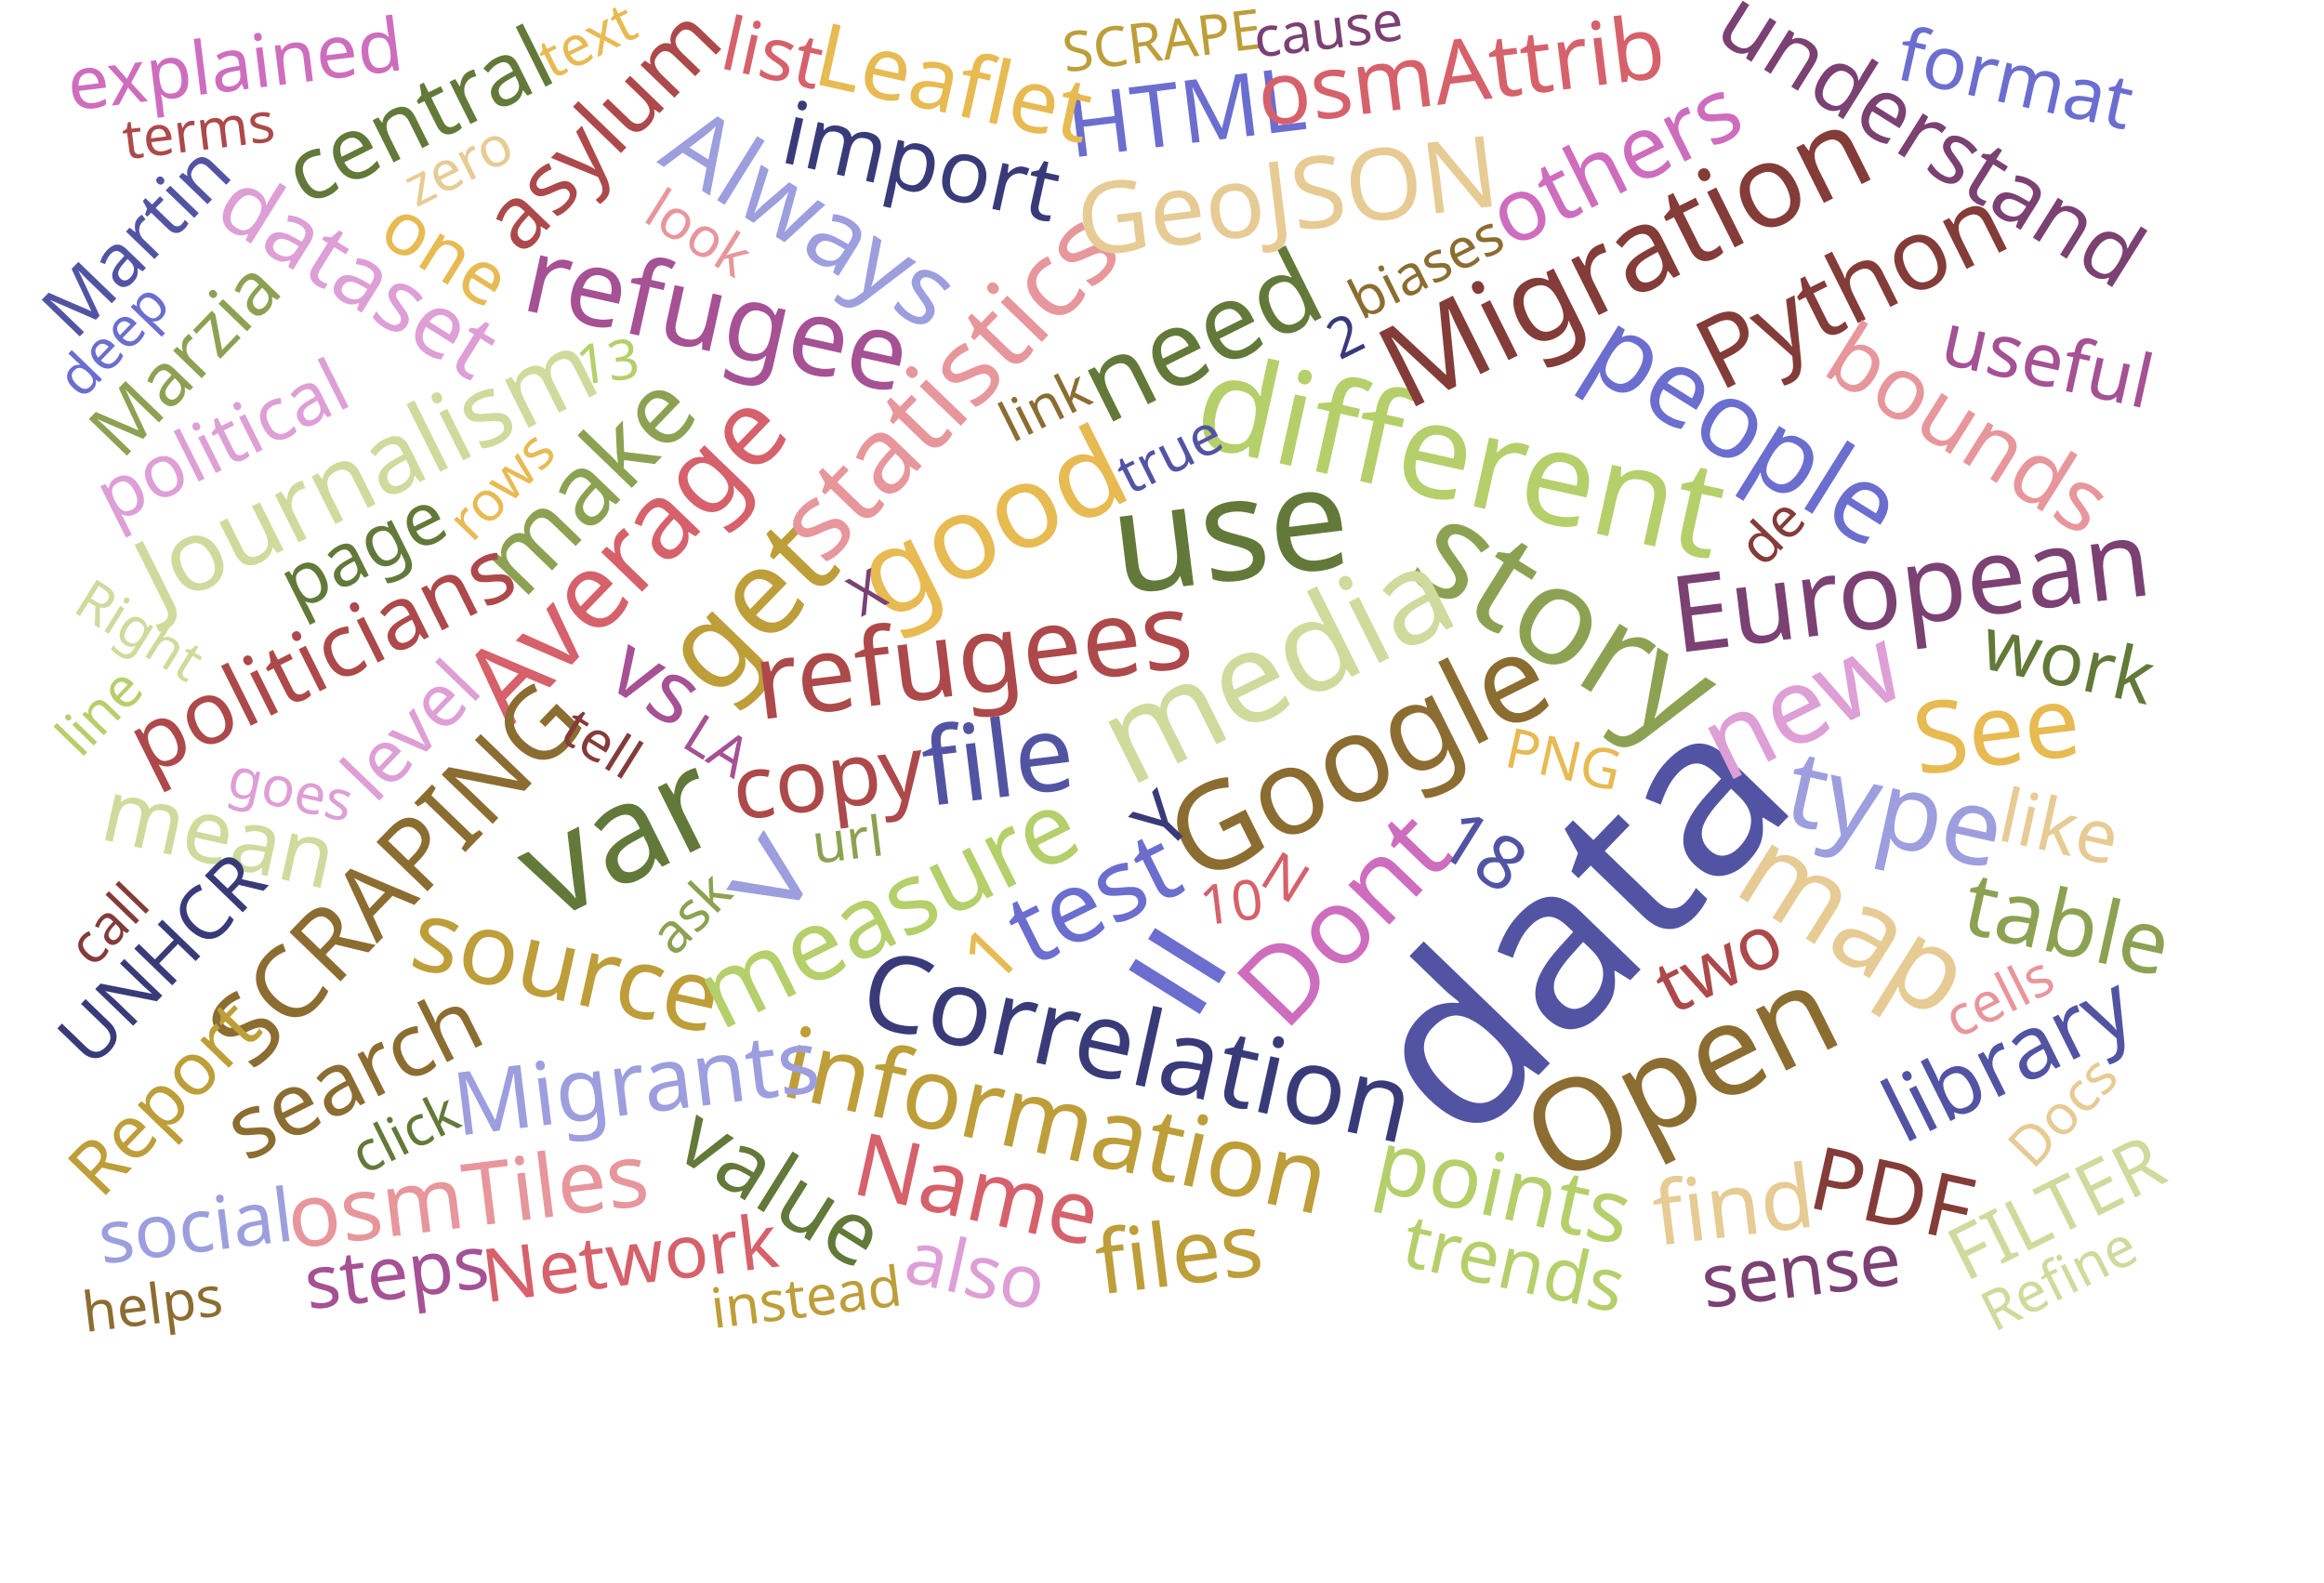
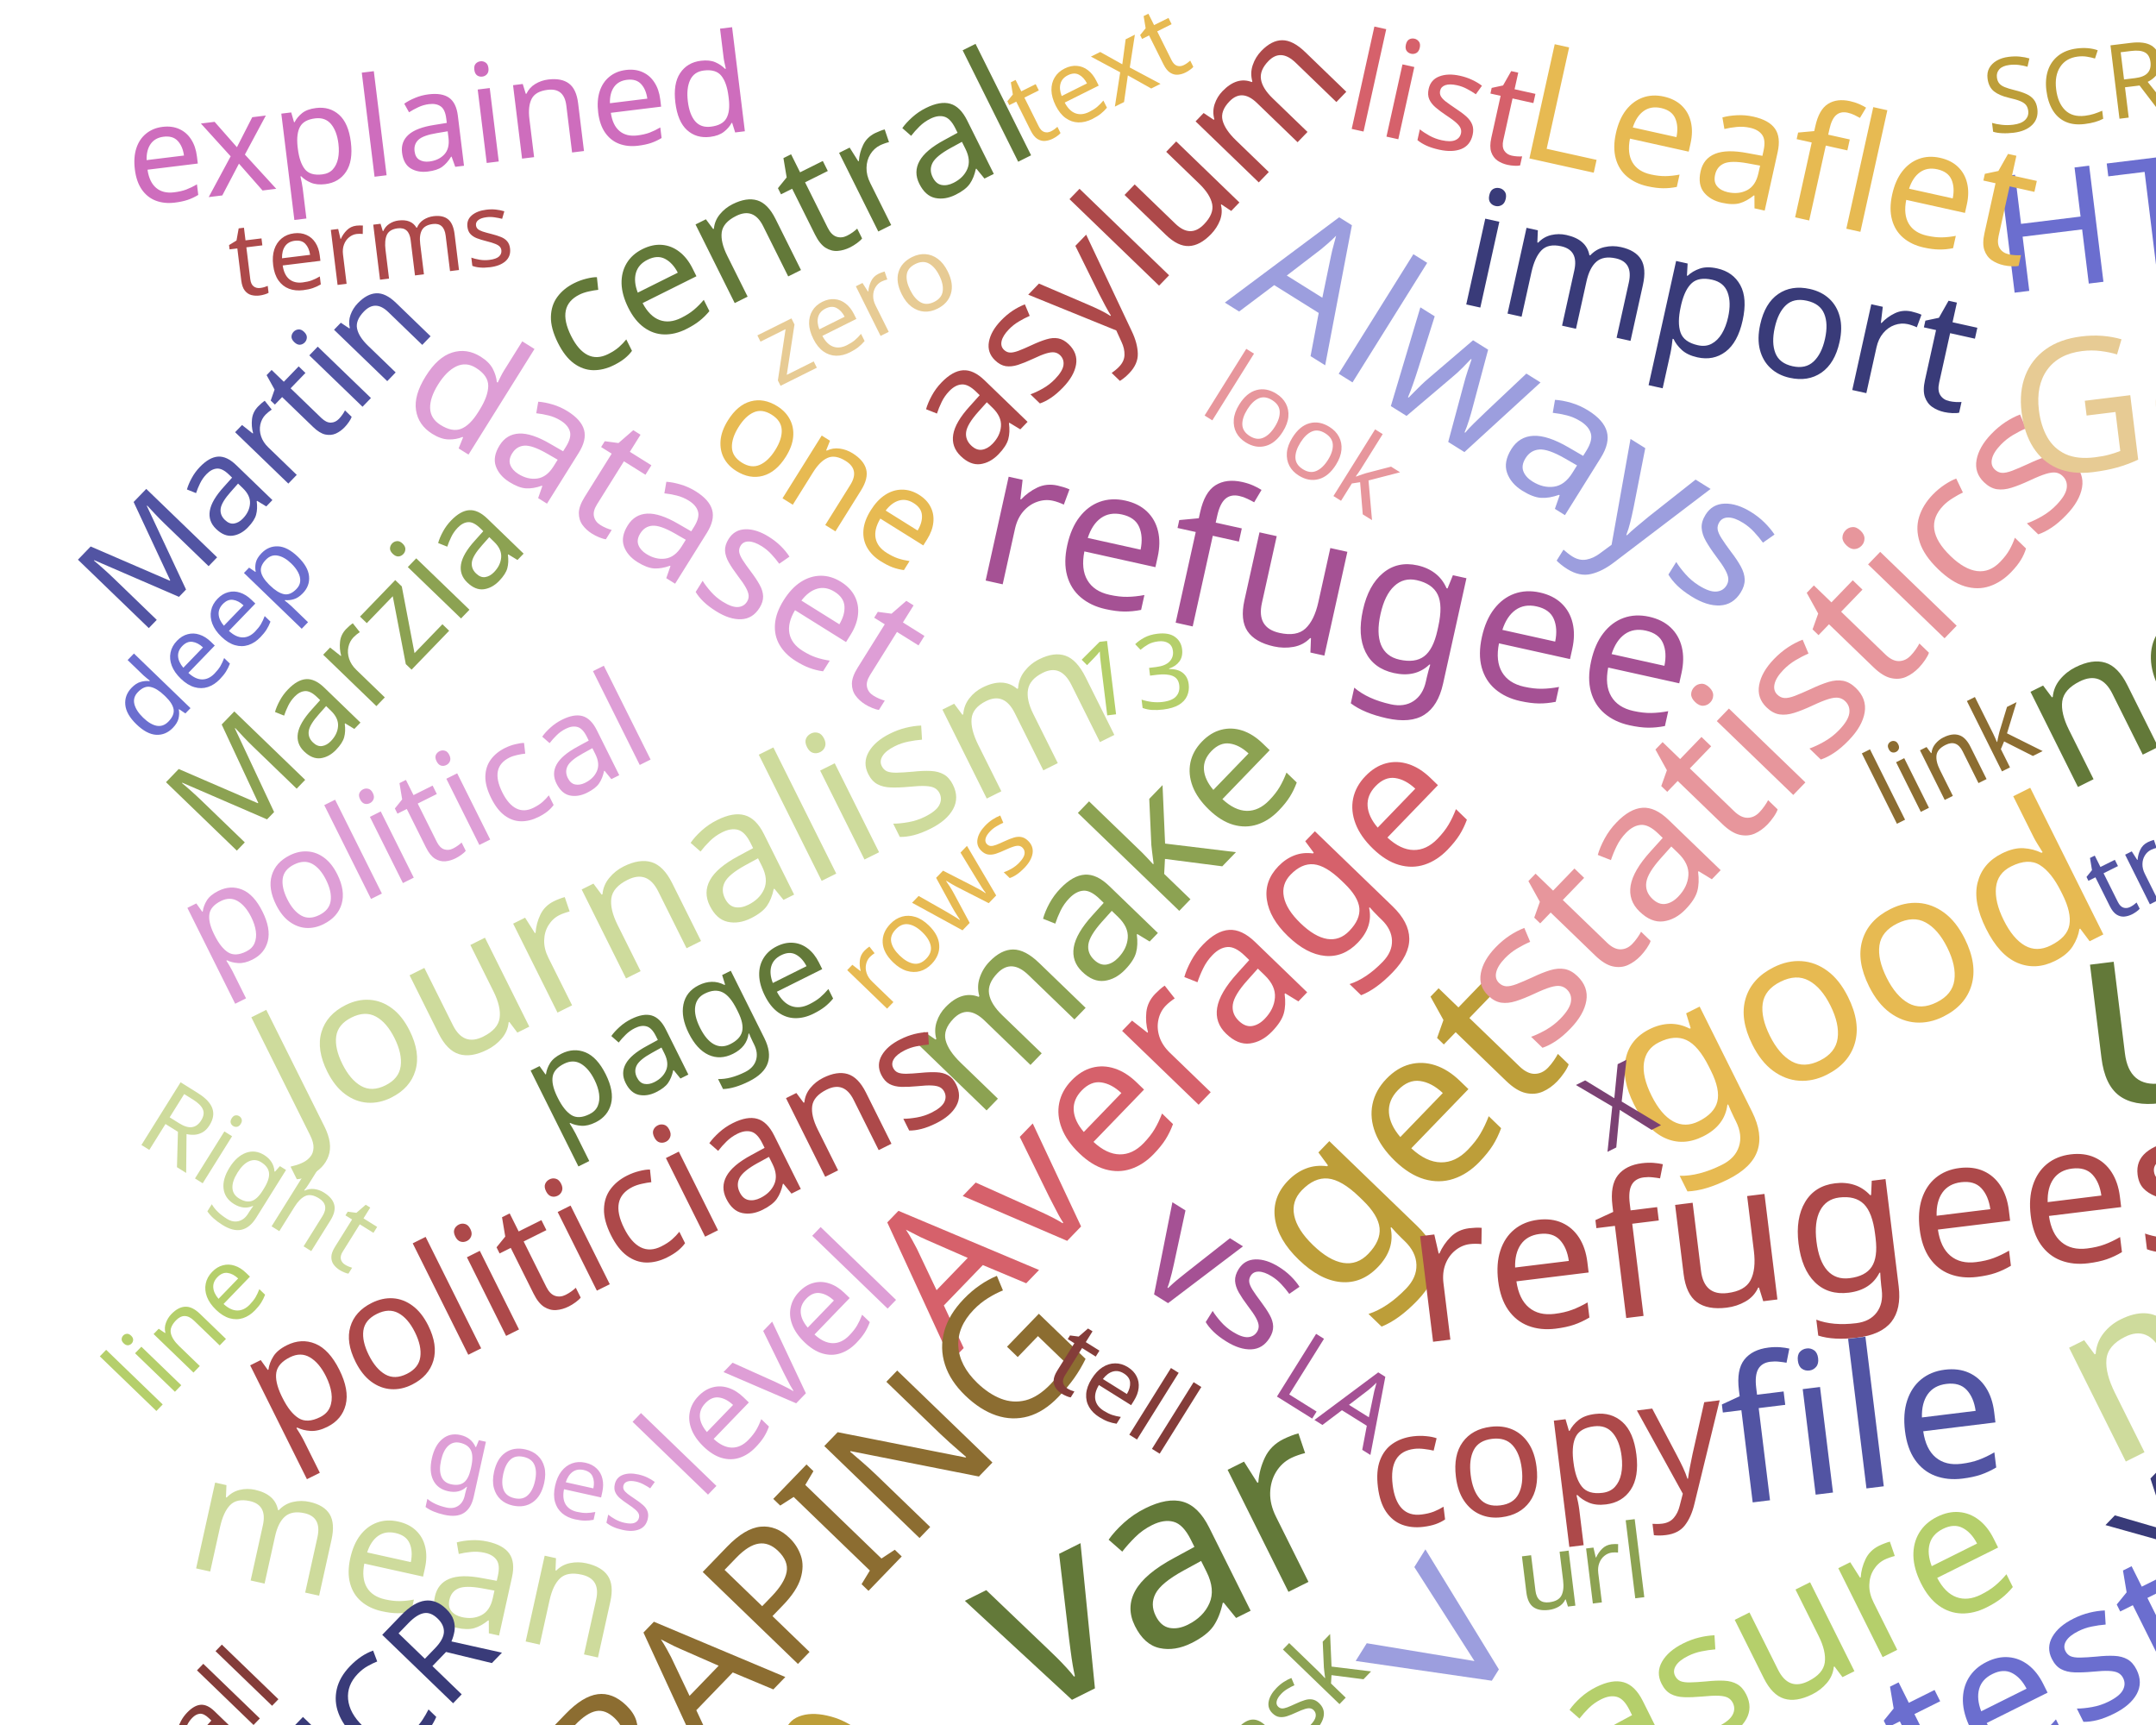
- <svg xmlns="http://www.w3.org/2000/svg" width="100%" height="100%" version="1.1">
+ <svg xmlns="http://www.w3.org/2000/svg" width="500" height="400" version="1.1">
  <g />
  <g transform="translate(480,300)">
    <text text-anchor="middle" transform="translate(227,123)rotate(-46)" style="font-size: 100px; font-family: Impact; fill: rgb(82, 84, 163);">data</text>
    <text text-anchor="middle" transform="translate(-137,-193)rotate(32)" style="font-size: 43px; font-family: Impact; fill: rgb(156, 158, 222);">Always</text>
    <text text-anchor="middle" transform="translate(55,-49)rotate(-7)scale(1,1)" style="font-size: 62px; font-family: Impact; fill: rgb(99, 121, 57);">use</text>
    <text text-anchor="middle" transform="translate(-431,14)rotate(-46)" style="font-size: 24px; font-family: Impact; fill: rgb(181, 207, 107);">line</text>
    <text text-anchor="middle" transform="translate(256,182)rotate(-26.5)" style="font-size: 55px; font-family: Impact; fill: rgb(140, 109, 49);">Open</text>
    <text text-anchor="middle" transform="translate(-238,133)rotate(12.5)" style="font-size: 43px; font-family: Impact; fill: rgb(189, 158, 57);">source</text>
    <text text-anchor="middle" transform="translate(-293,-181)rotate(32)" style="font-size: 32px; font-family: Impact; fill: rgb(231, 186, 82);">one</text>
    <text text-anchor="middle" transform="translate(-42,118)rotate(32)" style="font-size: 94px; font-family: Impact; fill: rgb(99, 121, 57);" />
    <text text-anchor="middle" transform="translate(-120,50)rotate(-7)scale(1,1)" style="font-size: 38px; font-family: Impact; fill: rgb(173, 73, 74);">copy</text>
    <text text-anchor="middle" transform="translate(0,102)rotate(-26.5)" style="font-size: 43px; font-family: Impact; fill: rgb(107, 110, 207);">test</text>
    <text text-anchor="middle" transform="translate(15,144)rotate(32)" style="font-size: 79px; font-family: Impact; fill: rgb(107, 110, 207);">=</text>
    <text text-anchor="middle" transform="translate(-157,99)rotate(32)" style="font-size: 62px; font-family: Impact; fill: rgb(156, 158, 222);">&gt;</text>
    <text text-anchor="middle" transform="translate(-203,80)rotate(-26.5)" style="font-size: 59px; font-family: Impact; fill: rgb(99, 121, 57);">var</text>
    <text text-anchor="middle" transform="translate(187,-14)rotate(32)" style="font-size: 59px; font-family: Impact; fill: rgb(140, 162, 82);">story</text>
    <text text-anchor="middle" transform="translate(148,-83)rotate(12.5)" style="font-size: 57px; font-family: Impact; fill: rgb(181, 207, 107);">different</text>
    <text text-anchor="middle" transform="translate(81,5)rotate(-26.5)" style="font-size: 55px; font-family: Impact; fill: rgb(206, 219, 156);">media</text>
    <text text-anchor="middle" transform="translate(116,44)rotate(-26.5)" style="font-size: 52px; font-family: Impact; fill: rgb(140, 109, 49);">Google</text>
    <text text-anchor="middle" transform="translate(-143,-25)rotate(-46)" style="font-size: 52px; font-family: Impact; fill: rgb(189, 158, 57);">get</text>
    <text text-anchor="middle" transform="translate(-43,-58)rotate(-26.5)" style="font-size: 50px; font-family: Impact; fill: rgb(231, 186, 82);">good</text>
    <text text-anchor="middle" transform="translate(314,114)rotate(32)" style="font-size: 50px; font-family: Impact; fill: rgb(231, 203, 148);">map</text>
    <text text-anchor="middle" transform="translate(231,-173)rotate(-26.5)" style="font-size: 50px; font-family: Impact; fill: rgb(132, 60, 57);">Migration</text>
    <text text-anchor="middle" transform="translate(-57,0)rotate(-7)scale(1,1)" style="font-size: 46px; font-family: Impact; fill: rgb(173, 73, 74);">refugees</text>
    <text text-anchor="middle" transform="translate(-198,-48)rotate(-46)" style="font-size: 46px; font-family: Impact; fill: rgb(214, 97, 107);">Average</text>
    <text text-anchor="middle" transform="translate(-58,-122)rotate(-46)" style="font-size: 46px; font-family: Impact; fill: rgb(231, 150, 156);">statistics</text>
    <text text-anchor="middle" transform="translate(349,-30)rotate(-7)scale(1,1)" style="font-size: 46px; font-family: Impact; fill: rgb(123, 65, 115);">European</text>
    <text text-anchor="middle" transform="translate(-173,-148)rotate(12.5)" style="font-size: 46px; font-family: Impact; fill: rgb(165, 81, 148);">refugee</text>
    <text text-anchor="middle" transform="translate(113,109)rotate(-46)" style="font-size: 46px; font-family: Impact; fill: rgb(206, 109, 189);">Dont</text>
    <text text-anchor="middle" transform="translate(307,19)rotate(-26.5)" style="font-size: 46px; font-family: Impact; fill: rgb(222, 158, 214);">new</text>
    <text text-anchor="middle" transform="translate(9,169)rotate(12.5)" style="font-size: 46px; font-family: Impact; fill: rgb(57, 59, 121);">Correlation</text>
    <text text-anchor="middle" transform="translate(-46,45)rotate(-7)scale(1,1)" style="font-size: 46px; font-family: Impact; fill: rgb(82, 84, 163);">file</text>
    <text text-anchor="middle" transform="translate(267,-101)rotate(32)" style="font-size: 46px; font-family: Impact; fill: rgb(107, 110, 207);">people</text>
    <text text-anchor="middle" transform="translate(337,66)rotate(12.5)" style="font-size: 46px; font-family: Impact; fill: rgb(156, 158, 222);">type</text>
    <text text-anchor="middle" transform="translate(47,-140)rotate(-26.5)" style="font-size: 46px; font-family: Impact; fill: rgb(99, 121, 57);">need</text>
    <text text-anchor="middle" transform="translate(-215,-80)rotate(-46)" style="font-size: 43px; font-family: Impact; fill: rgb(140, 162, 82);">make</text>
    <text text-anchor="middle" transform="translate(-89,107)rotate(-26.5)" style="font-size: 43px; font-family: Impact; fill: rgb(181, 207, 107);">measure</text>
    <text text-anchor="middle" transform="translate(-315,-83)rotate(-26.5)" style="font-size: 43px; font-family: Impact; fill: rgb(206, 219, 156);">Journalism</text>
    <text text-anchor="middle" transform="translate(-298,89)rotate(-46)" style="font-size: 43px; font-family: Impact; fill: rgb(140, 109, 49);">SCRAPING</text>
    <text text-anchor="middle" transform="translate(-26,200)rotate(12.5)" style="font-size: 43px; font-family: Impact; fill: rgb(189, 158, 57);">information</text>
    <text text-anchor="middle" transform="translate(386,31)rotate(-7)scale(1,1)" style="font-size: 43px; font-family: Impact; fill: rgb(231, 186, 82);">See</text>
    <text text-anchor="middle" transform="translate(79,-200)rotate(-7)scale(1,1)" style="font-size: 43px; font-family: Impact; fill: rgb(231, 203, 148);">GeoJSON</text>
    <text text-anchor="middle" transform="translate(328,-162)rotate(-26.5)" style="font-size: 43px; font-family: Impact; fill: rgb(132, 60, 57);">Python</text>
    <text text-anchor="middle" transform="translate(-335,-4)rotate(-26.5)" style="font-size: 38px; font-family: Impact; fill: rgb(173, 73, 74);">politicians</text>
    <text text-anchor="middle" transform="translate(-60,228)rotate(12.5)" style="font-size: 38px; font-family: Impact; fill: rgb(214, 97, 107);">Name</text>
    <text text-anchor="middle" transform="translate(365,-103)rotate(32)" style="font-size: 38px; font-family: Impact; fill: rgb(231, 150, 156);">bounds</text>
    <text text-anchor="middle" transform="translate(-203,6)rotate(32)" style="font-size: 38px; font-family: Impact; fill: rgb(165, 81, 148);">vs</text>
    <text text-anchor="middle" transform="translate(225,-218)rotate(-26.5)" style="font-size: 38px; font-family: Impact; fill: rgb(206, 109, 189);">others</text>
    <text text-anchor="middle" transform="translate(-332,-170)rotate(32)" style="font-size: 38px; font-family: Impact; fill: rgb(222, 158, 214);">dataset</text>
    <text text-anchor="middle" transform="translate(-84,-217)rotate(12.5)" style="font-size: 38px; font-family: Impact; fill: rgb(57, 59, 121);">import</text>
    <text text-anchor="middle" transform="translate(395,170)rotate(-26.5)" style="font-size: 38px; font-family: Impact; fill: rgb(82, 84, 163);">library</text>
    <text text-anchor="middle" transform="translate(35,-238)rotate(-7)scale(1,1)" style="font-size: 38px; font-family: Impact; fill: rgb(107, 110, 207);">HTML</text>
    <text text-anchor="middle" transform="translate(-203,182)rotate(-7)scale(1,1)" style="font-size: 38px; font-family: Impact; fill: rgb(156, 158, 222);">Migrants</text>
    <text text-anchor="middle" transform="translate(-149,225)rotate(32)" style="font-size: 38px; font-family: Impact; fill: rgb(99, 121, 57);">value</text>
    <text text-anchor="middle" transform="translate(412,113)rotate(12.5)" style="font-size: 38px; font-family: Impact; fill: rgb(140, 162, 82);">table</text>
    <text text-anchor="middle" transform="translate(168,227)rotate(12.5)" style="font-size: 38px; font-family: Impact; fill: rgb(181, 207, 107);">points</text>
    <text text-anchor="middle" transform="translate(-388,74)rotate(12.5)" style="font-size: 38px; font-family: Impact; fill: rgb(206, 219, 156);">mean</text>
    <text text-anchor="middle" transform="translate(-321,177)rotate(-26.5)" style="font-size: 38px; font-family: Impact; fill: rgb(140, 109, 49);">search</text>
    <text text-anchor="middle" transform="translate(32,256)rotate(-7)scale(1,1)" style="font-size: 38px; font-family: Impact; fill: rgb(189, 158, 57);">files</text>
    <text text-anchor="middle" transform="translate(-70,-251)rotate(12.5)" style="font-size: 38px; font-family: Impact; fill: rgb(231, 186, 82);">Leaflet</text>
    <text text-anchor="middle" transform="translate(272,235)rotate(-7)scale(1,1)" style="font-size: 38px; font-family: Impact; fill: rgb(231, 203, 148);">find</text>
    <text text-anchor="middle" transform="translate(336,230)rotate(12.5)" style="font-size: 38px; font-family: Impact; fill: rgb(132, 60, 57);">PDF</text>
    <text text-anchor="middle" transform="translate(154,-256)rotate(-7)scale(1,1)" style="font-size: 38px; font-family: Impact; fill: rgb(214, 97, 107);">osmAttrib</text>
    <text text-anchor="middle" transform="translate(404,-133)rotate(12.5)" style="font-size: 32px; font-family: Impact; fill: rgb(165, 81, 148);">useful</text>
    <text text-anchor="middle" transform="translate(-294,24)rotate(-46)" style="font-size: 32px; font-family: Impact; fill: rgb(222, 158, 214);">level</text>
    <text text-anchor="middle" transform="translate(-402,123)rotate(-46)" style="font-size: 32px; font-family: Impact; fill: rgb(57, 59, 121);">UNHCR</text>
    <text text-anchor="middle" transform="translate(156,78)rotate(32)" style="font-size: 32px; font-family: Impact; fill: rgb(82, 84, 163);">18</text>
    <text text-anchor="middle" transform="translate(390,-255)rotate(12.5)" style="font-size: 32px; font-family: Impact; fill: rgb(107, 110, 207);">format</text>
    <text text-anchor="middle" transform="translate(-394,242)rotate(-7)scale(1,1)" style="font-size: 32px; font-family: Impact; fill: rgb(156, 158, 222);">social</text>
    <text text-anchor="middle" transform="translate(-318,-52)rotate(-26.5)" style="font-size: 32px; font-family: Impact; fill: rgb(99, 121, 57);">page</text>
    <text text-anchor="middle" transform="translate(-392,-137)rotate(-46)" style="font-size: 32px; font-family: Impact; fill: rgb(140, 162, 82);">Marzia</text>
    <text text-anchor="middle" transform="translate(-43,121)rotate(-46)" style="font-size: 32px; font-family: Impact; fill: rgb(231, 186, 82);">1</text>
    <text text-anchor="middle" transform="translate(409,69)rotate(12.5)" style="font-size: 32px; font-family: Impact; fill: rgb(231, 203, 148);">like</text>
    <text text-anchor="middle" transform="translate(269,127)rotate(-26.5)" style="font-size: 32px; font-family: Impact; fill: rgb(173, 73, 74);">two</text>
    <text text-anchor="middle" transform="translate(-148,-266)rotate(12.5)" style="font-size: 32px; font-family: Impact; fill: rgb(214, 97, 107);">list</text>
    <text text-anchor="middle" transform="translate(31,63)rotate(-46)" style="font-size: 32px; font-family: Impact; fill: rgb(57, 59, 121);">Y</text>
    <text text-anchor="middle" transform="translate(-175,101)rotate(-46)" style="font-size: 24px; font-family: Impact; fill: rgb(140, 162, 82);">ask</text>
    <text text-anchor="middle" transform="translate(-424,-20)rotate(32)" style="font-size: 24px; font-family: Impact; fill: rgb(206, 219, 156);">Right</text>
    <text text-anchor="middle" transform="translate(195,37)rotate(12.5)" style="font-size: 24px; font-family: Impact; fill: rgb(231, 186, 82);">PNG</text>
    <text text-anchor="middle" transform="translate(419,187)rotate(-46)" style="font-size: 24px; font-family: Impact; fill: rgb(231, 203, 148);">Docs</text>
    <text text-anchor="middle" transform="translate(-224,29)rotate(32)" style="font-size: 24px; font-family: Impact; fill: rgb(132, 60, 57);">tell</text>
    <text text-anchor="middle" transform="translate(54,99)rotate(-7)scale(1,1)" style="font-size: 24px; font-family: Impact; fill: rgb(214, 97, 107);">10</text>
    <text text-anchor="middle" transform="translate(389,139)rotate(-26.5)" style="font-size: 24px; font-family: Impact; fill: rgb(231, 150, 156);">cells</text>
    <text text-anchor="middle" transform="translate(-356,50)rotate(12.5)" style="font-size: 24px; font-family: Impact; fill: rgb(222, 158, 214);">goes</text>
    <text text-anchor="middle" transform="translate(106,-147)rotate(-26.5)" style="font-size: 24px; font-family: Impact; fill: rgb(57, 59, 121);">2</text>
    <text text-anchor="middle" transform="translate(30,-96)rotate(-26.5)" style="font-size: 24px; font-family: Impact; fill: rgb(82, 84, 163);">true</text>
    <text text-anchor="middle" transform="translate(-112,72)rotate(-7)scale(1,1)" style="font-size: 24px; font-family: Impact; fill: rgb(140, 162, 82);">url</text>
    <text text-anchor="middle" transform="translate(-216,-135)rotate(-7)scale(1,1)" style="font-size: 24px; font-family: Impact; fill: rgb(181, 207, 107);">13</text>
    <text text-anchor="middle" transform="translate(-24,-117)rotate(-26.5)" style="font-size: 24px; font-family: Impact; fill: rgb(140, 109, 49);">link</text>
    <text text-anchor="middle" transform="translate(293,-64)rotate(-46)" style="font-size: 24px; font-family: Impact; fill: rgb(132, 60, 57);">de</text>
    <text text-anchor="middle" transform="translate(72,87)rotate(32)" style="font-size: 24px; font-family: Impact; fill: rgb(214, 97, 107);">N</text>
    <text text-anchor="middle" transform="translate(-101,-36)rotate(-26.5)" style="font-size: 24px; font-family: Impact; fill: rgb(123, 65, 115);">X</text>
    <text text-anchor="middle" transform="translate(-174,30)rotate(32)" style="font-size: 24px; font-family: Impact; fill: rgb(165, 81, 148);">LA</text>
    <text text-anchor="middle" transform="translate(-278,-221)rotate(-26.5)" style="font-size: 24px; font-family: Impact; fill: rgb(231, 203, 148);">zero</text>
    <text text-anchor="middle" transform="translate(-206,256)rotate(-7)scale(1,1)" style="font-size: 32px; font-family: Impact; fill: rgb(214, 97, 107);">Network</text>
    <text text-anchor="middle" transform="translate(-276,231)rotate(-7)scale(1,1)" style="font-size: 38px; font-family: Impact; fill: rgb(231, 150, 156);">osmTiles</text>
    <text text-anchor="middle" transform="translate(-377,-261)rotate(-7)scale(1,1)" style="font-size: 32px; font-family: Impact; fill: rgb(206, 109, 189);">explained</text>
    <text text-anchor="middle" transform="translate(-60,261)rotate(12.5)" style="font-size: 32px; font-family: Impact; fill: rgb(222, 158, 214);">also</text>
    <text text-anchor="middle" transform="translate(-222,-275)rotate(-26.5)" style="font-size: 24px; font-family: Impact; fill: rgb(231, 186, 82);">text</text>
    <text text-anchor="middle" transform="translate(-210,-235)rotate(-46)" style="font-size: 38px; font-family: Impact; fill: rgb(173, 73, 74);">asylum</text>
    <text text-anchor="middle" transform="translate(173,258)rotate(12.5)" style="font-size: 32px; font-family: Impact; fill: rgb(181, 207, 107);">trends</text>
    <text text-anchor="middle" transform="translate(415,233)rotate(-26.5)" style="font-size: 32px; font-family: Impact; fill: rgb(206, 219, 156);">FILTER</text>
    <text text-anchor="middle" transform="translate(24,-274)rotate(-7)scale(1,1)" style="font-size: 24px; font-family: Impact; fill: rgb(189, 158, 57);">SCRAPE</text>
    <text text-anchor="middle" transform="translate(349,-229)rotate(32)" style="font-size: 38px; font-family: Impact; fill: rgb(123, 65, 115);">understand</text>
    <text text-anchor="middle" transform="translate(-307,262)rotate(-7)scale(1,1)" style="font-size: 32px; font-family: Impact; fill: rgb(165, 81, 148);">steps</text>
    <text text-anchor="middle" transform="translate(96,-279)rotate(-7)scale(1,1)" style="font-size: 24px; font-family: Impact; fill: rgb(123, 65, 115);">cause</text>
    <text text-anchor="middle" transform="translate(-425,-147)rotate(-46)" style="font-size: 24px; font-family: Impact; fill: rgb(107, 110, 207);">deep</text>
    <text text-anchor="middle" transform="translate(-257,-84)rotate(-46)" style="font-size: 24px; font-family: Impact; fill: rgb(231, 186, 82);">rows</text>
    <text text-anchor="middle" transform="translate(-427,106)rotate(-46)" style="font-size: 24px; font-family: Impact; fill: rgb(132, 60, 57);">call</text>
    <text text-anchor="middle" transform="translate(-293,-238)rotate(-26.5)" style="font-size: 38px; font-family: Impact; fill: rgb(99, 121, 57);">central</text>
    <text text-anchor="middle" transform="translate(-379,-99)rotate(-26.5)" style="font-size: 32px; font-family: Impact; fill: rgb(222, 158, 214);">political</text>
    <text text-anchor="middle" transform="translate(-413,-188)rotate(-46)" style="font-size: 32px; font-family: Impact; fill: rgb(82, 84, 163);">Martin</text>
    <text text-anchor="middle" transform="translate(-401,183)rotate(-46)" style="font-size: 32px; font-family: Impact; fill: rgb(189, 158, 57);">Report</text>
    <text text-anchor="middle" transform="translate(301,261)rotate(-7)" style="font-size: 32px; font-family: Impact; fill: rgb(123, 65, 115);">sense</text>
    <text text-anchor="middle" transform="translate(413,-3)rotate(12.5)" style="font-size: 32px; font-family: Impact; fill: rgb(99, 121, 57);">work</text>
    <text text-anchor="middle" transform="translate(141,-177)rotate(-26.5)" style="font-size: 24px; font-family: Impact; fill: rgb(140, 109, 49);">biases</text>
    <text text-anchor="middle" transform="translate(415,261)rotate(-26.5)" style="font-size: 24px; font-family: Impact; fill: rgb(206, 219, 156);">Refine</text>
    <text text-anchor="middle" transform="translate(-130,270)rotate(-7)" style="font-size: 24px; font-family: Impact; fill: rgb(189, 158, 57);">instead</text>
    <text text-anchor="middle" transform="translate(-413,273)rotate(-7)" style="font-size: 24px; font-family: Impact; fill: rgb(140, 109, 49);">helps</text>
    <text text-anchor="middle" transform="translate(-393,-235)rotate(-7)" style="font-size: 24px; font-family: Impact; fill: rgb(173, 73, 74);">terms</text>
    <text text-anchor="middle" transform="translate(-182,-192)rotate(32)" style="font-size: 24px; font-family: Impact; fill: rgb(231, 150, 156);">look</text>
    <text text-anchor="middle" transform="translate(-301,198)rotate(-26.5)" style="font-size: 24px; font-family: Impact; fill: rgb(99, 121, 57);">click</text>
  </g>
</svg>
